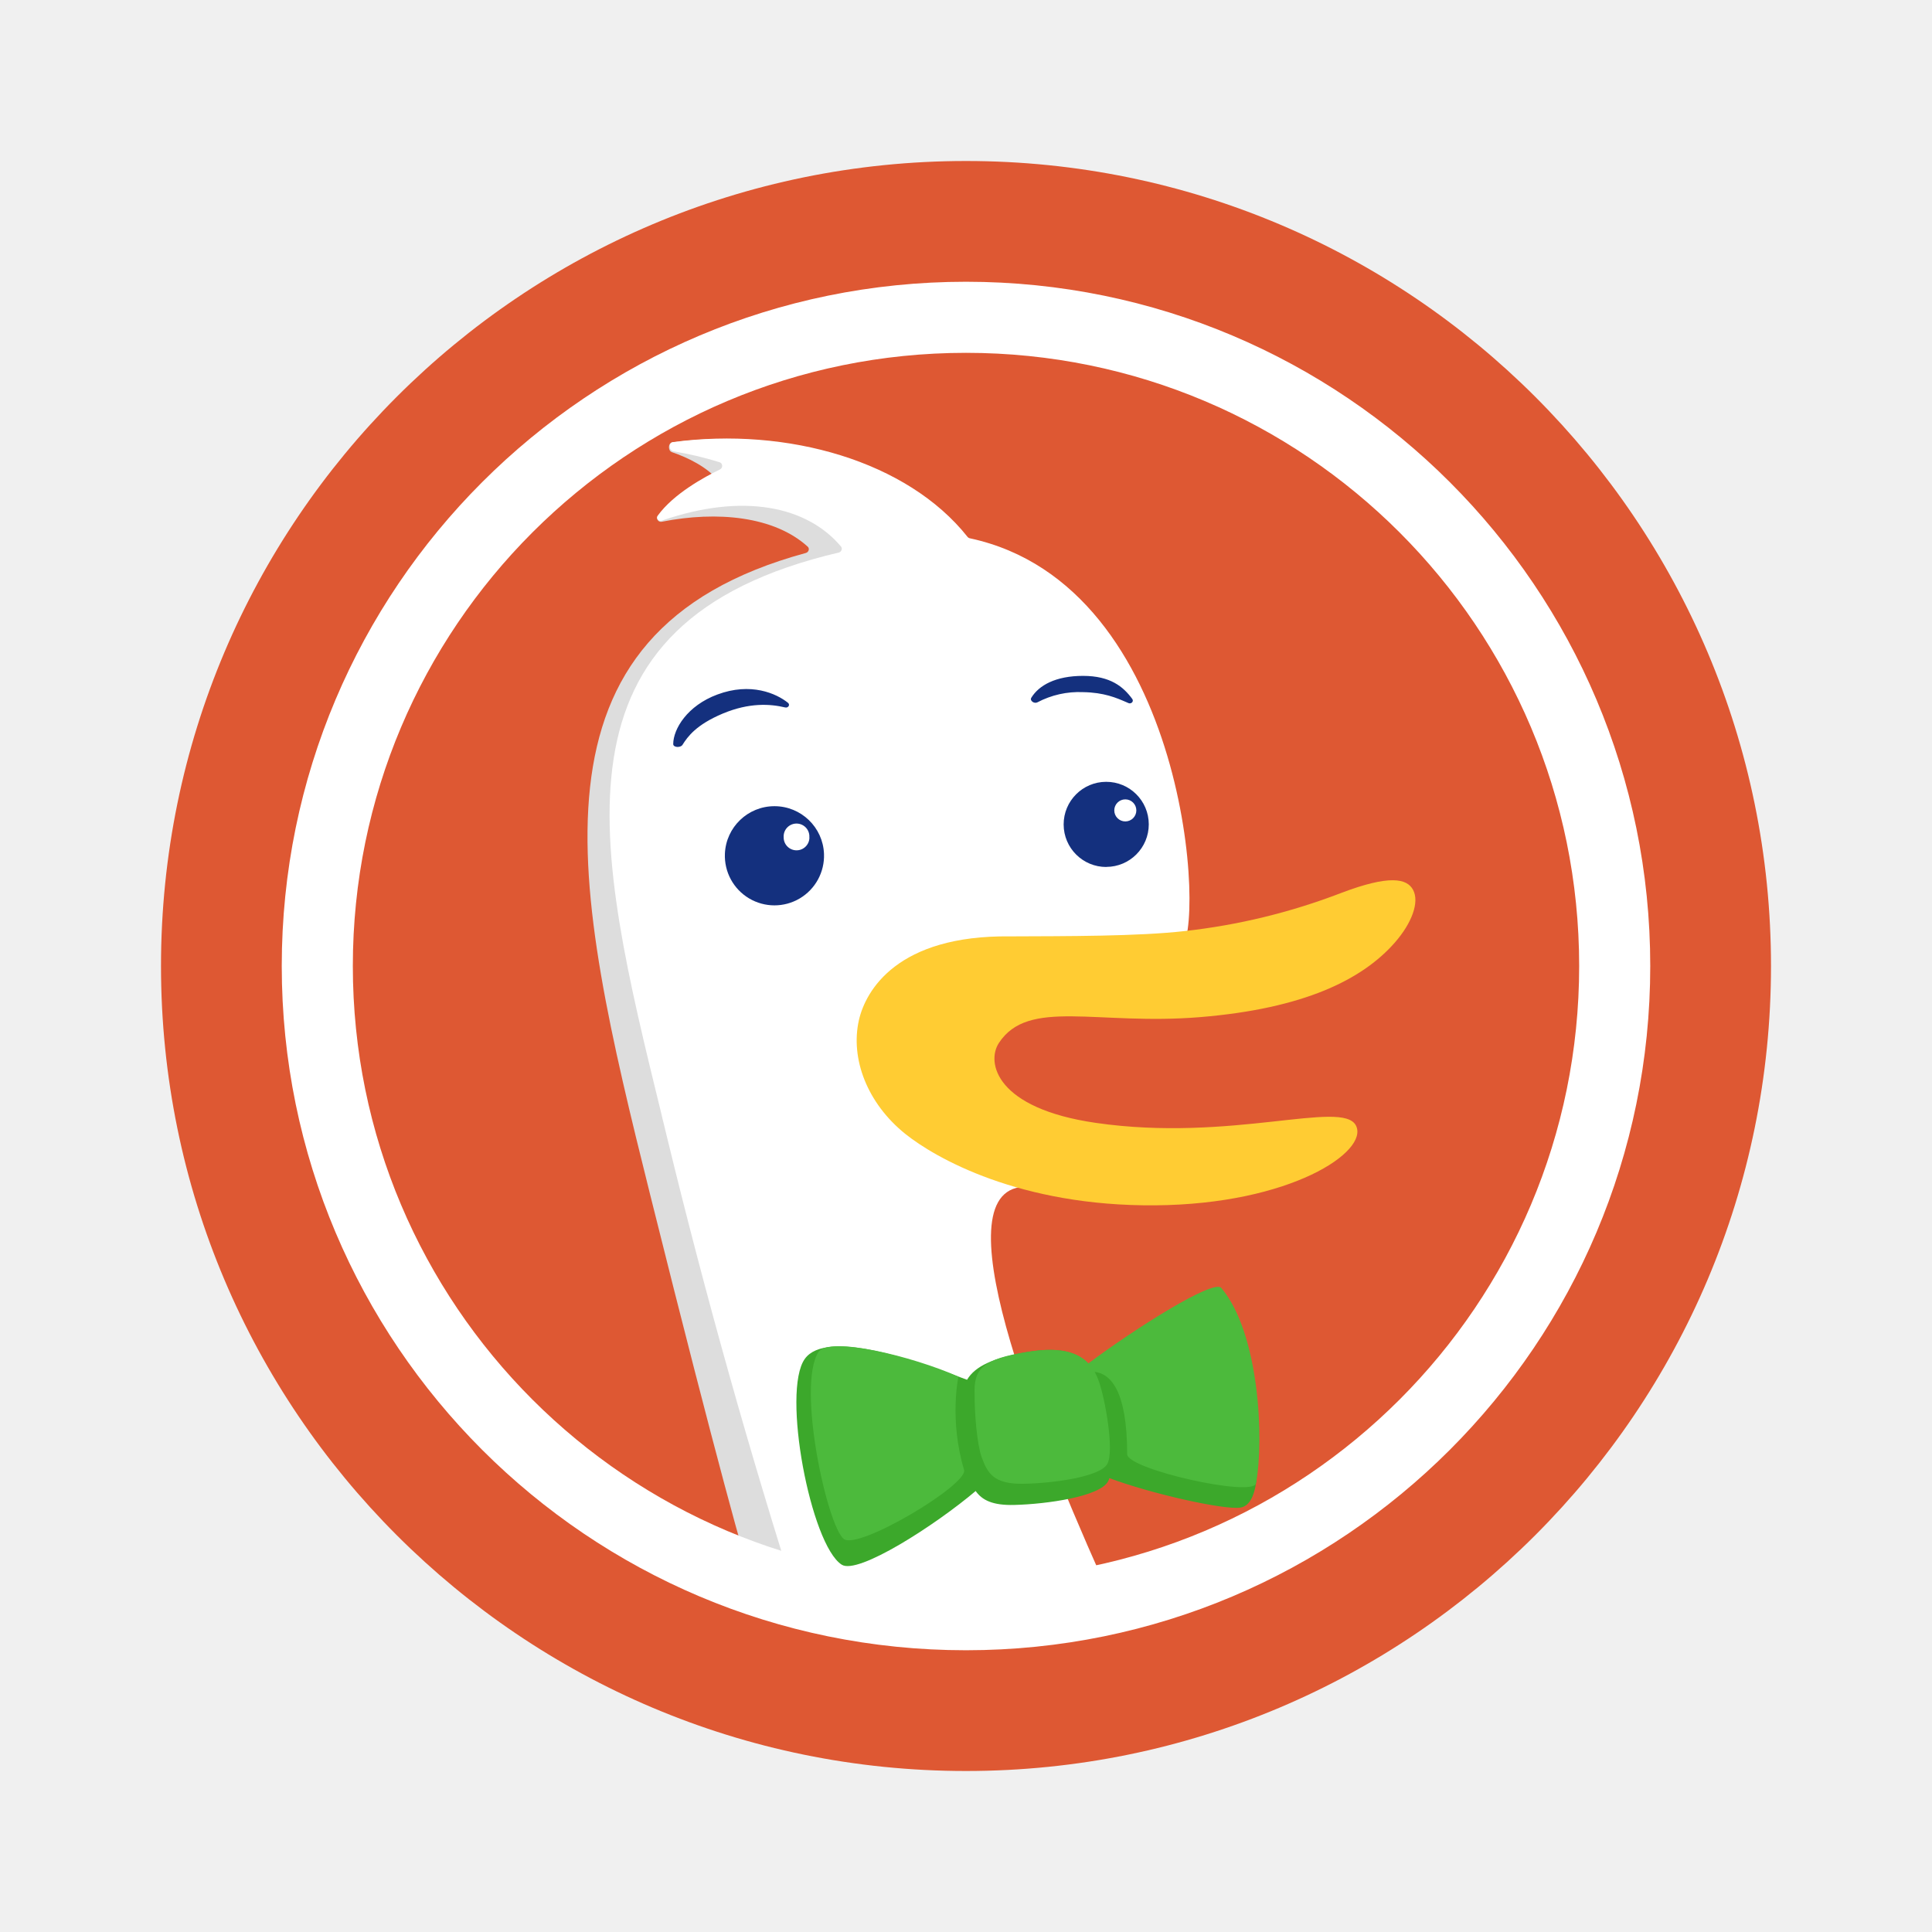
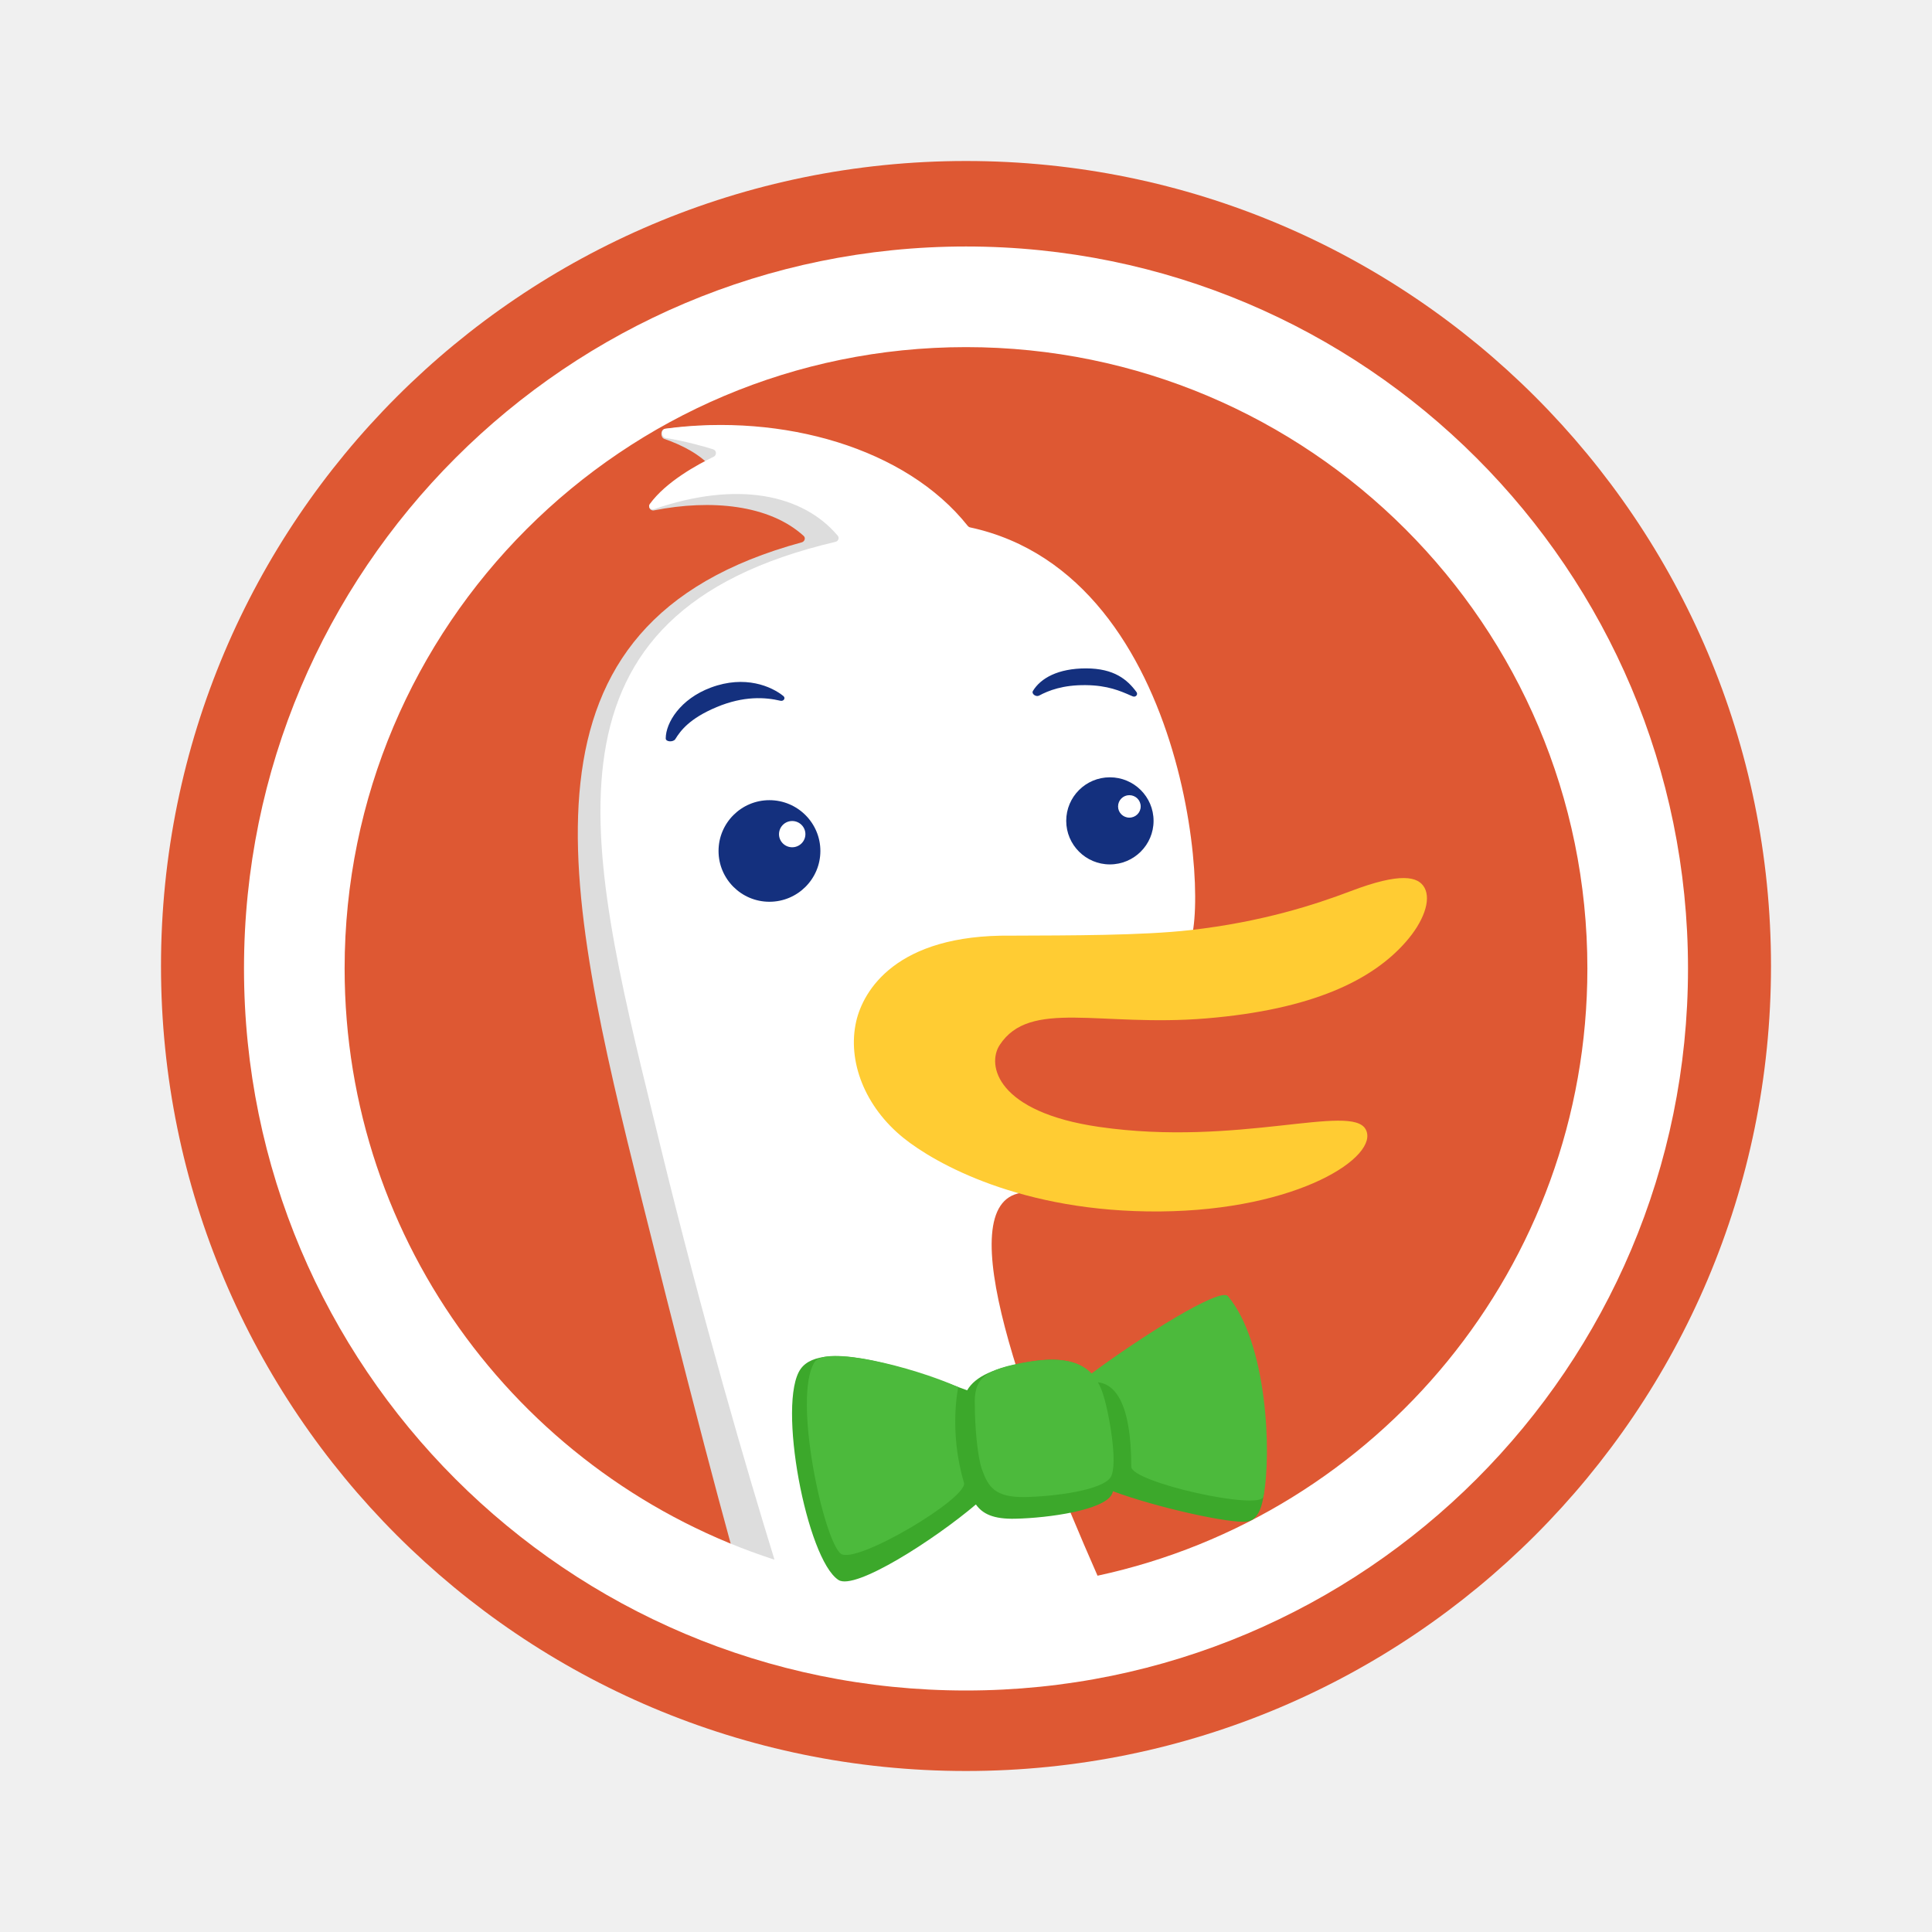
- <svg xmlns="http://www.w3.org/2000/svg" fill="none" viewBox="0 0 24 24">
-   <path fill="#DE5833" fill-rule="evenodd" d="M12 21.75c5.385 0 9.75-4.365 9.75-9.75S17.385 2.25 12 2.25 2.25 6.615 2.25 12s4.365 9.75 9.75 9.75Z" clip-rule="evenodd" />
-   <path fill="#DDD" fill-rule="evenodd" d="M13.371 19.274c0-.076.019-.093-.223-.576-.644-1.288-1.29-3.105-.996-4.277.053-.212-.606-7.883-1.073-8.13-.518-.276-1.156-.714-1.74-.812-.295-.047-.684-.024-.987.016-.054.008-.056.105-.005.122.2.068.441.185.584.362.027.033-.01.086-.052.088-.135.005-.378.061-.7.334-.037.032-.006.09.042.08.69-.136 1.397-.068 1.813.31.026.024.012.068-.023.078-3.61.98-2.895 4.12-1.934 7.974.855 3.428 1.177 4.536 1.28 4.874a.11.11 0 0 0 .065.073c1.243.495 3.95.516 3.95-.325v-.19Z" clip-rule="evenodd" />
-   <path fill="#fff" d="M13.866 19.998c-.438.171-1.295.248-1.79.248-.726 0-1.77-.115-2.152-.286a85.43 85.43 0 0 1-1.634-5.817l-.068-.279v-.002c-.827-3.375-1.502-6.132 2.197-6.998.034-.008.05-.049.028-.075-.424-.504-1.22-.669-2.225-.322-.041.014-.077-.027-.051-.062.197-.272.582-.481.772-.573.04-.019.037-.076-.004-.09a4.246 4.246 0 0 0-.575-.136c-.056-.01-.061-.106-.005-.114 1.426-.191 2.914.237 3.66 1.177a.05.05 0 0 0 .03.018c2.734.587 2.93 4.91 2.615 5.107-.062.04-.261.017-.524-.012-1.064-.12-3.171-.355-1.432 2.886.017.032-.006.075-.042.08-.98.153.276 3.226 1.2 5.25Z" />
-   <path fill="#3CA82B" d="M15.09 16.067c-.209-.096-1.01.478-1.54.919-.112-.157-.32-.272-.793-.19-.414.072-.642.172-.744.344-.652-.248-1.75-.63-2.015-.26-.29.402.072 2.31.458 2.557.2.129 1.162-.49 1.664-.915.081.114.211.18.48.173.405-.01 1.063-.104 1.165-.293a.21.21 0 0 0 .016-.04c.516.193 1.424.397 1.627.366.529-.079-.074-2.547-.318-2.66Z" />
-   <path fill="#4CBA3C" d="M13.598 17.042c.022.04.04.08.054.122.074.206.194.86.103 1.022-.09.162-.68.24-1.042.246-.364.006-.445-.126-.519-.332-.059-.165-.088-.552-.087-.773-.015-.329.105-.445.66-.534.411-.067.628.01.754.143.583-.436 1.556-1.05 1.65-.937.474.56.534 1.892.431 2.428-.033.175-1.6-.174-1.6-.363 0-.785-.204-1-.404-1.022Zm-3.432-.245c.128-.203 1.169.05 1.74.304 0 0-.117.532.07 1.158.054.183-1.315 1-1.494.859-.206-.162-.586-1.894-.316-2.321Z" />
-   <path fill="#FC3" fill-rule="evenodd" d="M10.67 12.671c.084-.366.476-1.056 1.877-1.039.708-.003 1.588 0 2.17-.066a7.81 7.81 0 0 0 1.94-.472c.606-.231.821-.18.896-.041.083.152-.014.414-.226.656-.405.462-1.132.82-2.417.926-1.285.106-2.136-.239-2.502.322-.158.242-.036.813 1.206.992 1.68.243 3.058-.292 3.229.031.17.323-.811.98-2.493.993-1.682.014-2.732-.589-3.105-.888-.472-.38-.684-.934-.575-1.414Z" clip-rule="evenodd" />
-   <path fill="#14307E" d="M12.811 8.668c.094-.154.302-.272.643-.272.34 0 .5.135.611.286.023.031-.012.067-.047.052l-.025-.011c-.125-.054-.277-.121-.54-.125a1.11 1.11 0 0 0-.567.127c-.038.02-.097-.02-.075-.057Zm-3.832.196c.33-.138.59-.12.774-.076.039.009.066-.033.035-.058-.143-.115-.462-.258-.878-.102-.371.138-.546.426-.547.615 0 .044.091.048.115.01.064-.102.17-.25.501-.389Z" />
-   <path fill="#14307E" fill-rule="evenodd" d="M13.743 10.77a.528.528 0 1 1-.002-1.058.528.528 0 0 1 .002 1.057Zm.373-.703a.137.137 0 0 0-.274 0 .137.137 0 0 0 .274 0Zm-3.88.54a.616.616 0 1 1-1.231-.002.616.616 0 0 1 1.231.002Zm-.182-.204a.16.16 0 1 0-.319 0 .16.16 0 0 0 .32 0Z" clip-rule="evenodd" />
-   <path fill="#fff" fill-rule="evenodd" d="M12 19.617a7.617 7.617 0 1 0 0-15.234 7.617 7.617 0 0 0 0 15.234Zm0 .914A8.531 8.531 0 1 0 12 3.47a8.531 8.531 0 0 0 0 17.062Z" clip-rule="evenodd" />
-   <path fill="#DE5833" fill-rule="evenodd" d="M2 12C2 6.477 6.477 2 12 2s10 4.477 10 10-4.477 10-10 10S2 17.523 2 12Zm10-8.5a8.5 8.5 0 1 0 0 17 8.5 8.5 0 0 0 0-17Z" clip-rule="evenodd" />
+ <svg xmlns="http://www.w3.org/2000/svg" width="24" height="24" viewBox="0 0 24 24" fill="none">
+   <path fill-rule="evenodd" clip-rule="evenodd" d="M12 22C17.523 22 22 17.523 22 12C22 6.477 17.523 2 12 2C6.477 2 2 6.477 2 12C2 17.523 6.477 22 12 22Z" fill="#DE5833" />
+   <path fill-rule="evenodd" clip-rule="evenodd" d="M13.406 19.461C13.406 19.383 13.425 19.365 13.177 18.87C12.517 17.548 11.854 15.685 12.155 14.483C12.21 14.265 11.534 6.398 11.055 6.145C10.524 5.862 9.87 5.412 9.271 5.312C8.968 5.264 8.57 5.287 8.258 5.329C8.203 5.336 8.201 5.435 8.254 5.453C8.458 5.523 8.706 5.643 8.852 5.824C8.88 5.859 8.843 5.913 8.799 5.914C8.661 5.92 8.411 5.977 8.081 6.258C8.043 6.29 8.075 6.35 8.124 6.34C8.833 6.2 9.556 6.269 9.983 6.657C10.011 6.682 9.996 6.727 9.96 6.737C6.258 7.743 6.991 10.964 7.976 14.916C8.853 18.431 9.184 19.568 9.288 19.915C9.299 19.949 9.323 19.977 9.356 19.99C10.631 20.497 13.406 20.519 13.406 19.656V19.461Z" fill="#DDDDDD" />
+   <path d="M12 3.062C16.953 3.062 20.969 7.078 20.969 12.031C20.969 16.985 16.953 21 12 21C7.047 21 3.031 16.985 3.031 12.031C3.031 7.078 7.047 3.062 12 3.062ZM12 4.312C7.737 4.312 4.281 7.768 4.281 12.031C4.281 15.464 6.522 18.372 9.621 19.375C9.284 18.283 8.736 16.42 8.194 14.197C8.171 14.102 8.148 14.007 8.125 13.912L8.124 13.909C7.277 10.447 6.585 7.62 10.379 6.731C10.413 6.723 10.43 6.682 10.407 6.655C9.972 6.139 9.156 5.969 8.125 6.325C8.083 6.34 8.046 6.297 8.072 6.261C8.274 5.982 8.67 5.768 8.865 5.674C8.905 5.654 8.903 5.596 8.86 5.582C8.733 5.542 8.515 5.481 8.271 5.441C8.213 5.432 8.208 5.333 8.266 5.325C9.727 5.129 11.255 5.567 12.021 6.532C12.028 6.541 12.038 6.548 12.049 6.551C14.853 7.153 15.055 11.584 14.732 11.789C14.669 11.829 14.464 11.806 14.194 11.776C13.103 11.654 10.942 11.412 12.726 14.736C12.743 14.769 12.72 14.812 12.684 14.818C11.775 14.96 12.741 17.545 13.634 19.574C17.112 18.825 19.719 15.733 19.719 12.031C19.719 7.768 16.263 4.312 12 4.312Z" fill="white" />
+   <path d="M15.169 16.171C14.955 16.073 14.134 16.661 13.589 17.113C13.475 16.952 13.26 16.835 12.776 16.919C12.352 16.993 12.118 17.095 12.014 17.271C11.344 17.018 10.219 16.626 9.947 17.004C9.649 17.418 10.021 19.373 10.416 19.627C10.622 19.76 11.608 19.126 12.123 18.689C12.206 18.806 12.34 18.873 12.615 18.866C13.031 18.857 13.705 18.76 13.81 18.566C13.816 18.555 13.822 18.541 13.826 18.525C14.356 18.723 15.287 18.932 15.495 18.901C16.038 18.819 15.42 16.288 15.169 16.171Z" fill="#3CA82B" />
+   <path d="M13.639 17.171C13.661 17.211 13.68 17.253 13.695 17.297C13.77 17.508 13.893 18.179 13.8 18.345C13.707 18.511 13.104 18.59 12.731 18.597C12.358 18.603 12.275 18.467 12.199 18.256C12.139 18.087 12.109 17.69 12.11 17.463C12.095 17.126 12.218 17.008 12.787 16.915C13.208 16.847 13.431 16.927 13.56 17.062C14.158 16.616 15.156 15.986 15.253 16.101C15.738 16.675 15.8 18.042 15.695 18.591C15.66 18.771 14.053 18.413 14.053 18.22C14.053 17.415 13.844 17.194 13.639 17.171Z" fill="#4CBA3C" />
+   <path d="M10.119 16.92C10.25 16.712 11.318 16.971 11.904 17.231C11.904 17.231 11.783 17.777 11.975 18.419C12.031 18.607 10.627 19.444 10.444 19.3C10.232 19.134 9.842 17.358 10.119 16.92Z" fill="#4CBA3C" />
+   <path fill-rule="evenodd" clip-rule="evenodd" d="M10.636 12.688C10.722 12.313 11.124 11.605 12.561 11.623C13.287 11.62 14.189 11.622 14.787 11.554C15.676 11.453 16.336 11.238 16.776 11.071C17.398 10.834 17.618 10.886 17.696 11.028C17.781 11.184 17.681 11.454 17.463 11.701C17.048 12.175 16.302 12.542 14.984 12.651C13.667 12.76 12.794 12.406 12.418 12.982C12.256 13.23 12.381 13.815 13.655 13.999C15.377 14.248 16.792 13.7 16.966 14.031C17.141 14.362 16.135 15.035 14.41 15.049C12.685 15.063 11.608 14.445 11.226 14.138C10.741 13.748 10.524 13.18 10.636 12.688Z" fill="#FFCC33" />
+   <path d="M12.832 8.582C12.928 8.425 13.142 8.303 13.491 8.303C13.84 8.303 14.004 8.442 14.118 8.597C14.141 8.629 14.106 8.666 14.07 8.65C14.062 8.646 14.053 8.643 14.044 8.639C13.916 8.583 13.759 8.514 13.491 8.511C13.204 8.507 13.023 8.579 12.908 8.641C12.87 8.661 12.809 8.62 12.832 8.582Z" fill="#14307E" />
+   <path d="M8.902 8.784C9.241 8.642 9.507 8.661 9.695 8.705C9.735 8.714 9.763 8.672 9.731 8.646C9.585 8.528 9.257 8.382 8.831 8.541C8.45 8.683 8.271 8.978 8.27 9.172C8.269 9.218 8.363 9.221 8.388 9.183C8.453 9.078 8.563 8.926 8.902 8.784Z" fill="#14307E" />
+   <path fill-rule="evenodd" clip-rule="evenodd" d="M13.787 10.738C13.488 10.738 13.245 10.495 13.245 10.197C13.245 9.898 13.488 9.656 13.787 9.656C14.087 9.656 14.33 9.898 14.33 10.197C14.33 10.495 14.087 10.738 13.787 10.738ZM14.17 10.018C14.17 9.94 14.107 9.878 14.029 9.878C13.952 9.878 13.889 9.94 13.889 10.018C13.889 10.095 13.952 10.157 14.029 10.157C14.107 10.157 14.17 10.095 14.17 10.018Z" fill="#14307E" />
+   <path fill-rule="evenodd" clip-rule="evenodd" d="M10.191 10.571C10.191 10.919 9.908 11.202 9.558 11.202C9.209 11.202 8.926 10.919 8.926 10.571C8.926 10.223 9.209 9.94 9.558 9.94C9.907 9.94 10.191 10.223 10.191 10.571ZM10.005 10.362C10.005 10.272 9.931 10.199 9.841 10.199C9.751 10.199 9.678 10.271 9.677 10.362C9.677 10.452 9.75 10.525 9.841 10.525C9.931 10.525 10.005 10.452 10.005 10.362Z" fill="#14307E" />
+   <path fill-rule="evenodd" clip-rule="evenodd" d="M12 19.812C16.315 19.812 19.812 16.315 19.812 12C19.812 7.685 16.315 4.188 12 4.188C7.685 4.188 4.188 7.685 4.188 12C4.188 16.315 7.685 19.812 12 19.812ZM12 20.75C16.832 20.75 20.75 16.832 20.75 12C20.75 7.168 16.832 3.25 12 3.25C7.168 3.25 3.25 7.168 3.25 12C3.25 16.832 7.168 20.75 12 20.75Z" fill="white" />
</svg>
